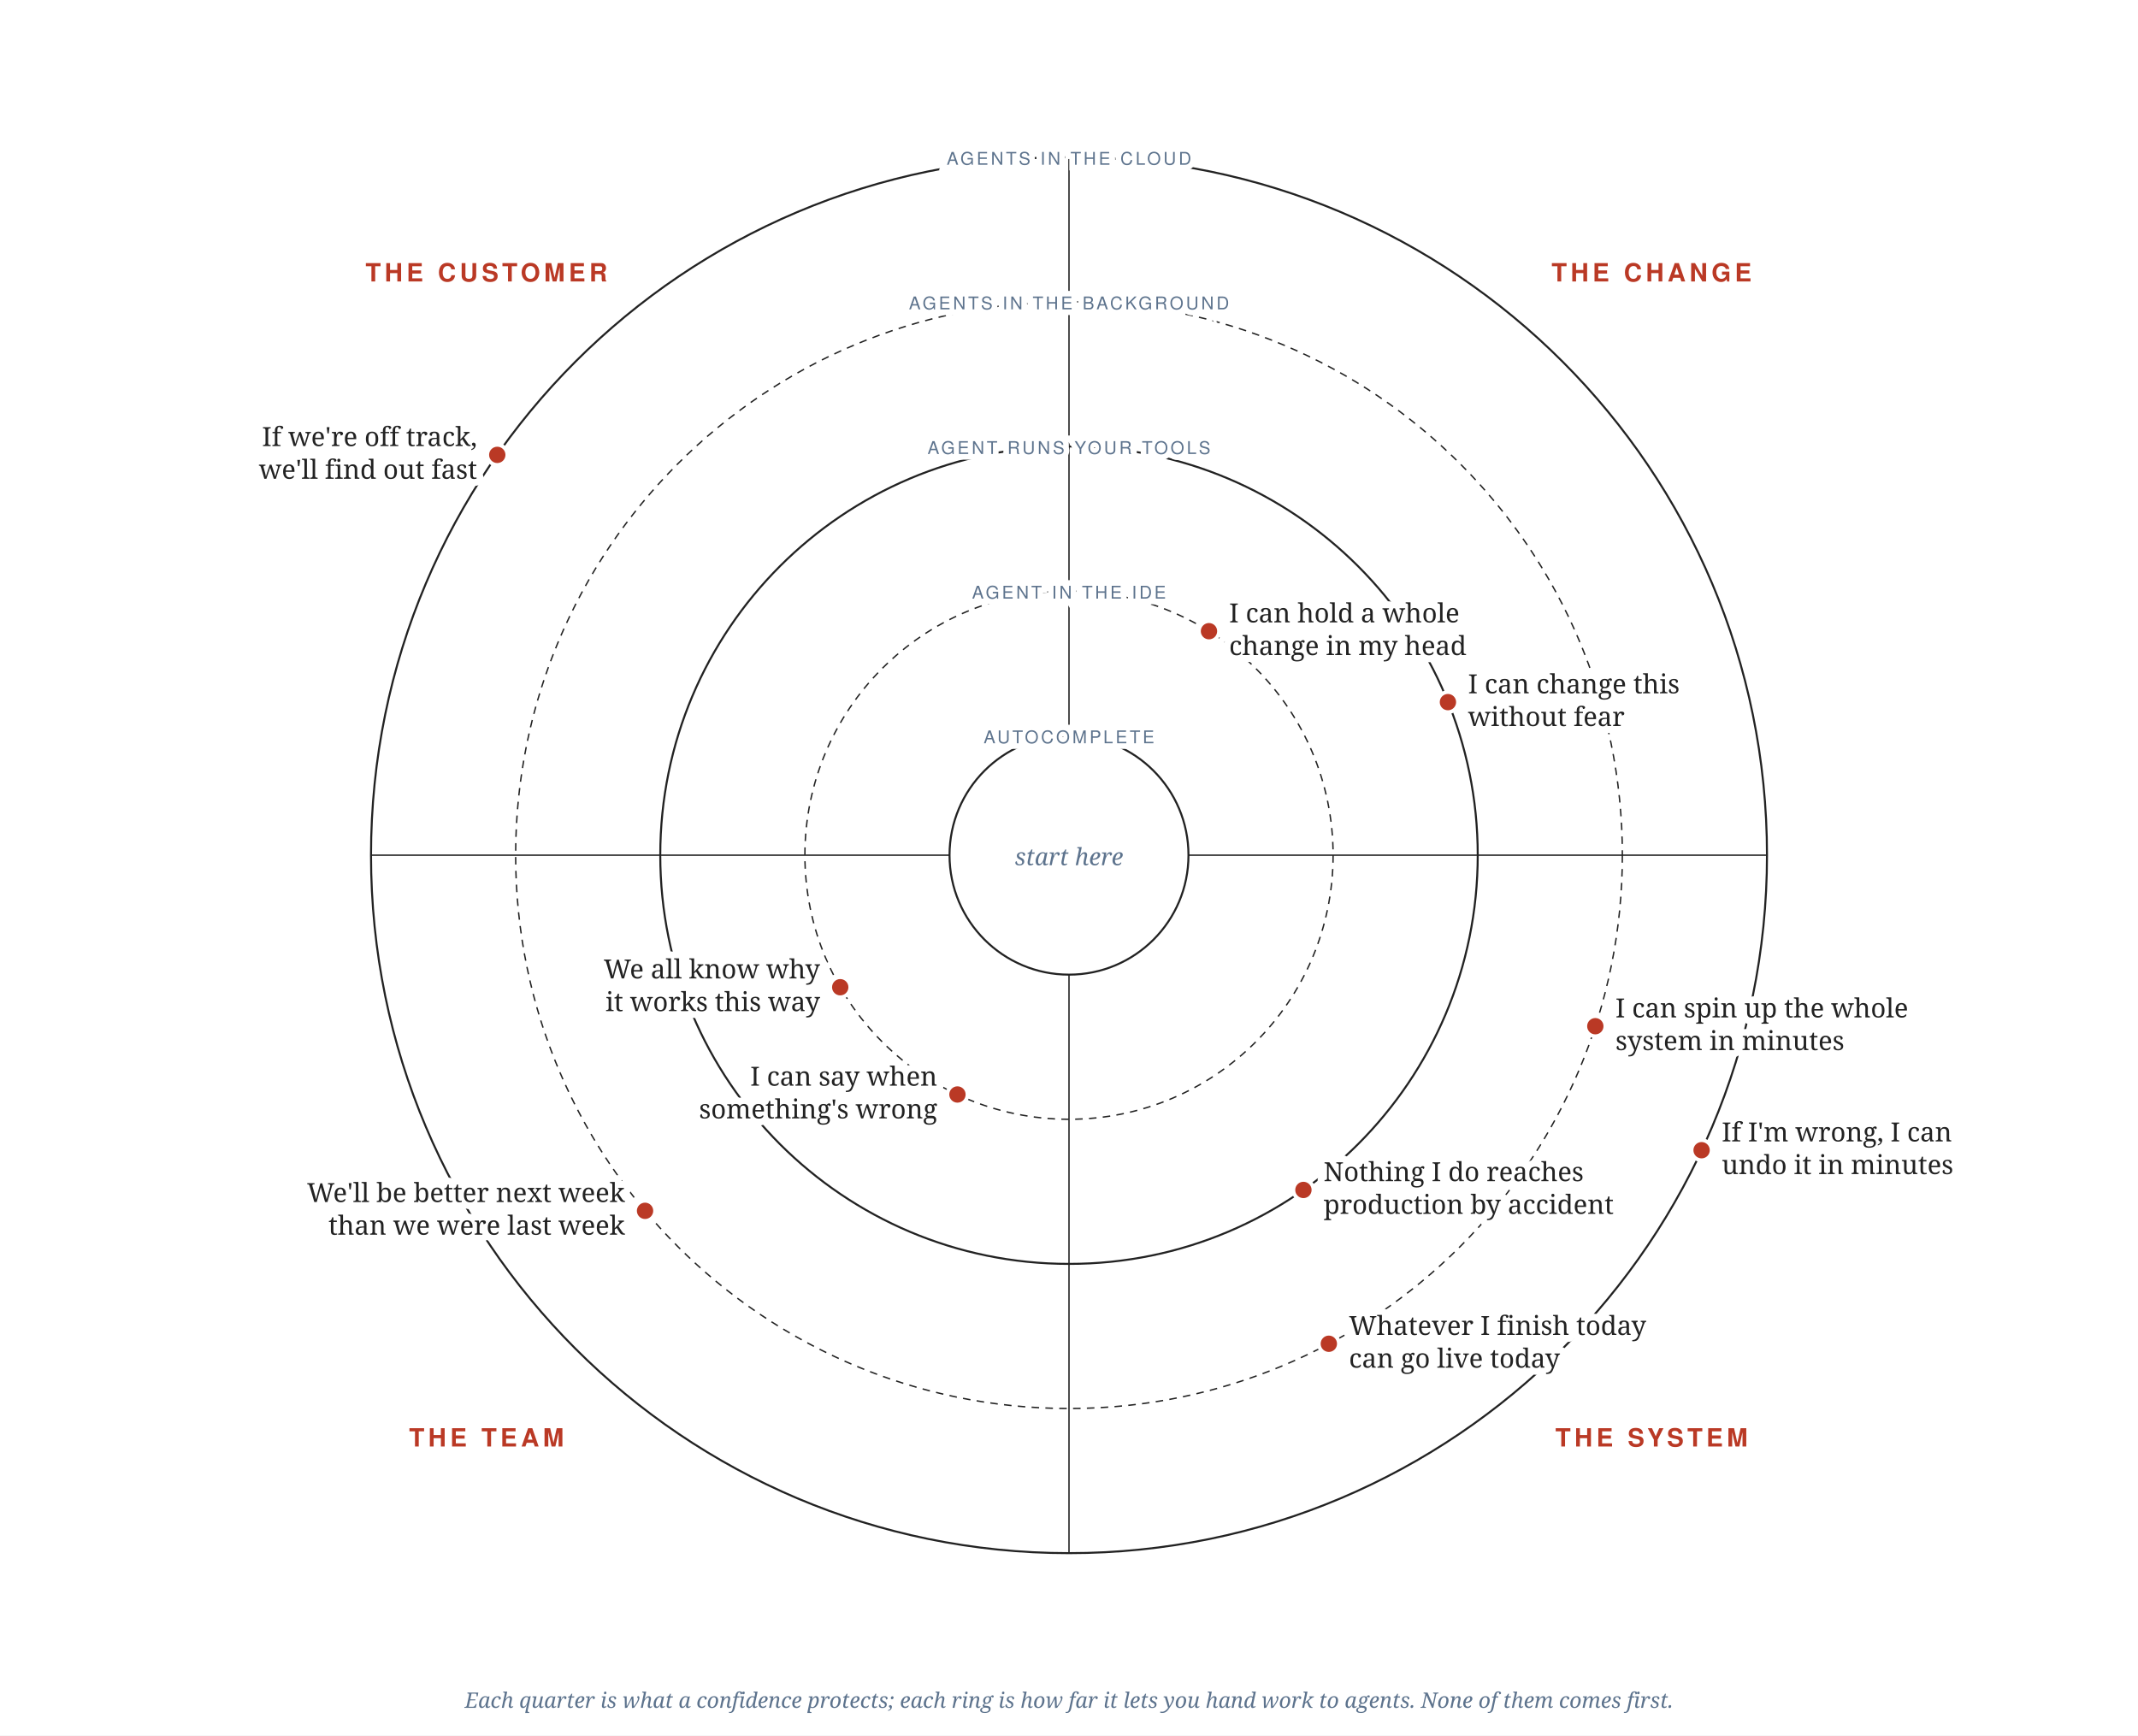
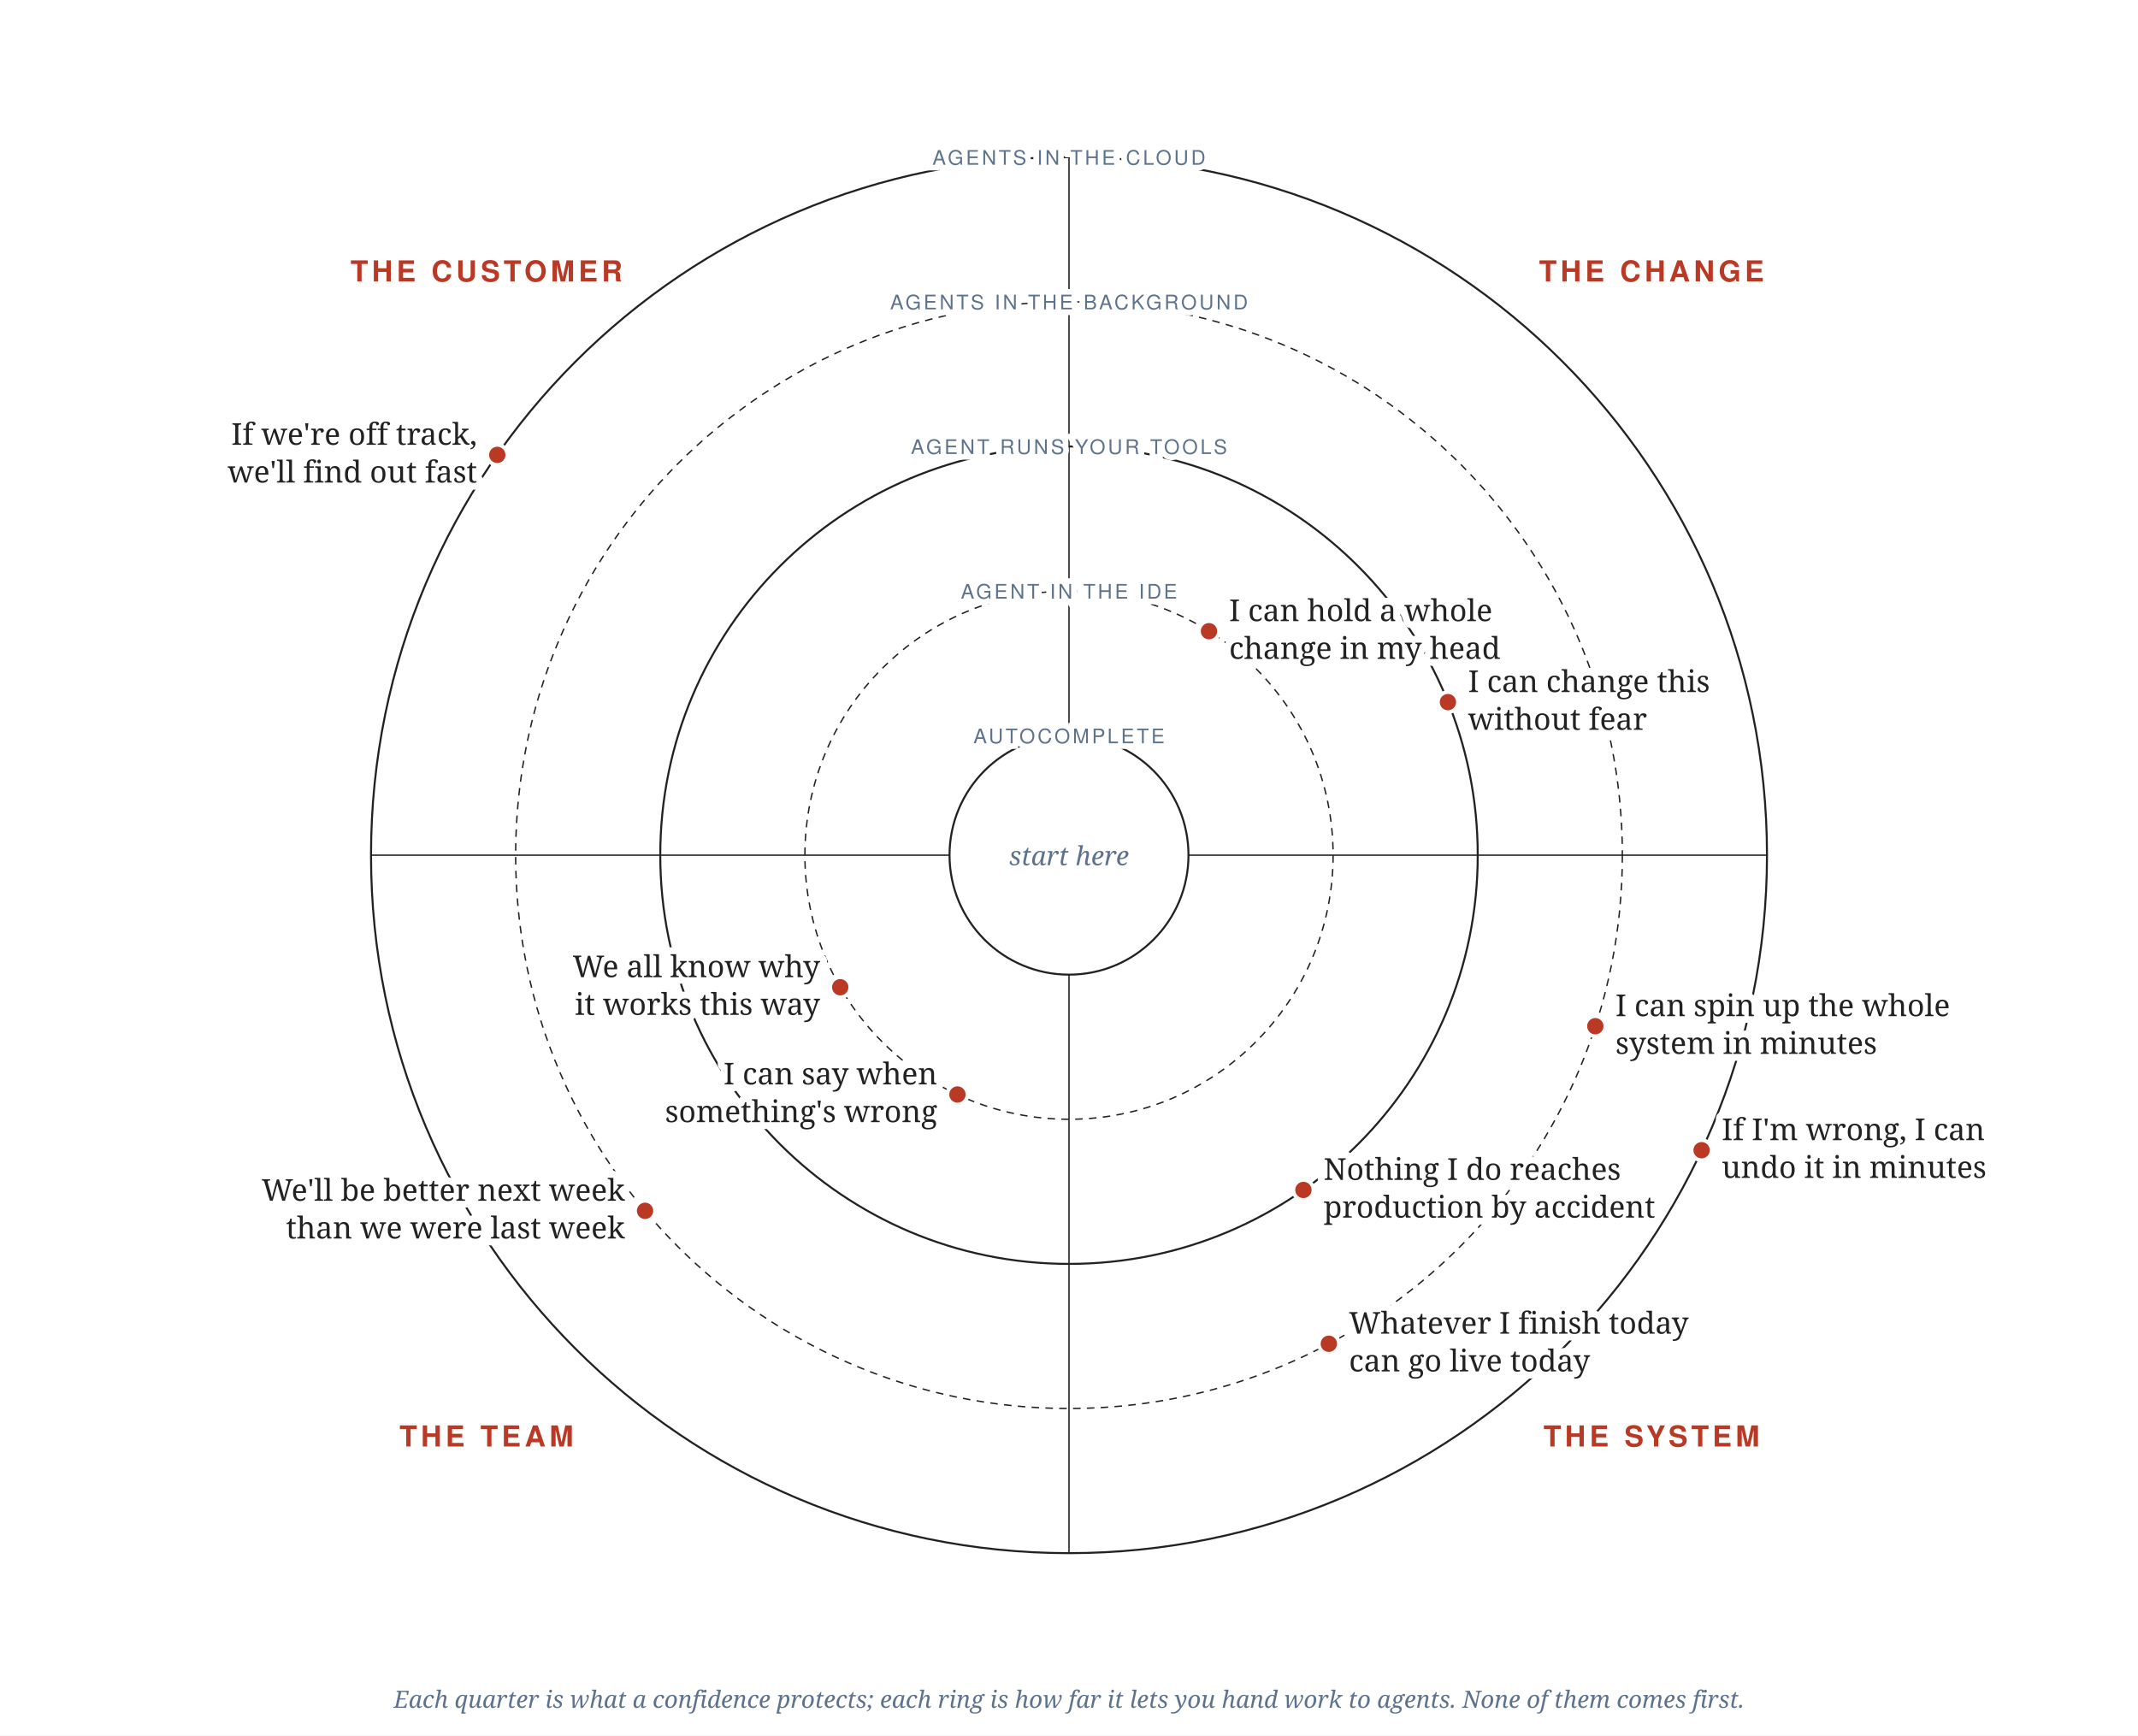
<svg xmlns="http://www.w3.org/2000/svg" viewBox="0 0 1700 1380" width="1700" height="1380" font-family="Georgia, 'Source Serif 4', serif" role="img" aria-labelledby="t d">
  <rect width="1700" height="1380" fill="#fff" />
  <circle cx="850" cy="680" r="95" fill="none" stroke="#222" stroke-width="1.6" />
  <circle cx="850" cy="680" r="210" fill="none" stroke="#222" stroke-width="1.1" stroke-dasharray="6 5" />
  <circle cx="850" cy="680" r="325" fill="none" stroke="#222" stroke-width="1.6" />
  <circle cx="850" cy="680" r="440" fill="none" stroke="#222" stroke-width="1.1" stroke-dasharray="6 5" />
  <circle cx="850" cy="680" r="555" fill="none" stroke="#222" stroke-width="1.6" />
  <line x1="850.0" y1="585.0" x2="850.0" y2="125.0" stroke="#222" stroke-width="1.1" />
-   <text x="1313.2" y="223.8" text-anchor="middle" font-size="20" letter-spacing="3" fill="#ba3925" stroke="#fff" stroke-width="10" paint-order="stroke" font-family="Helvetica, Arial, sans-serif" font-weight="600">THE CHANGE</text>
+   <text x="1313.2" y="223.8" text-anchor="middle" font-size="23" letter-spacing="3" fill="#ba3925" stroke="#fff" stroke-width="10" paint-order="stroke" font-family="Helvetica, Arial, sans-serif" font-weight="600">THE CHANGE</text>
  <line x1="945.0" y1="680.0" x2="1405.0" y2="680.0" stroke="#222" stroke-width="1.1" />
-   <text x="1313.2" y="1150.2" text-anchor="middle" font-size="20" letter-spacing="3" fill="#ba3925" stroke="#fff" stroke-width="10" paint-order="stroke" font-family="Helvetica, Arial, sans-serif" font-weight="600">THE SYSTEM</text>
+   <text x="1313.2" y="1150.2" text-anchor="middle" font-size="23" letter-spacing="3" fill="#ba3925" stroke="#fff" stroke-width="10" paint-order="stroke" font-family="Helvetica, Arial, sans-serif" font-weight="600">THE SYSTEM</text>
  <line x1="850.0" y1="775.0" x2="850.0" y2="1235.0" stroke="#222" stroke-width="1.1" />
-   <text x="386.8" y="1150.2" text-anchor="middle" font-size="20" letter-spacing="3" fill="#ba3925" stroke="#fff" stroke-width="10" paint-order="stroke" font-family="Helvetica, Arial, sans-serif" font-weight="600">THE TEAM</text>
+   <text x="386.8" y="1150.2" text-anchor="middle" font-size="23" letter-spacing="3" fill="#ba3925" stroke="#fff" stroke-width="10" paint-order="stroke" font-family="Helvetica, Arial, sans-serif" font-weight="600">THE TEAM</text>
  <line x1="755.0" y1="680.0" x2="295.0" y2="680.0" stroke="#222" stroke-width="1.1" />
-   <text x="386.8" y="223.8" text-anchor="middle" font-size="20" letter-spacing="3" fill="#ba3925" stroke="#fff" stroke-width="10" paint-order="stroke" font-family="Helvetica, Arial, sans-serif" font-weight="600">THE CUSTOMER</text>
-   <text x="850" y="688" text-anchor="middle" font-size="19" fill="#5D738D" font-style="italic">start here</text>
-   <text x="850" y="591" text-anchor="middle" font-size="14" letter-spacing="2" fill="#5D738D" stroke="#fff" stroke-width="9" paint-order="stroke" font-family="Helvetica, Arial, sans-serif">AUTOCOMPLETE</text>
-   <text x="850" y="476" text-anchor="middle" font-size="14" letter-spacing="2" fill="#5D738D" stroke="#fff" stroke-width="9" paint-order="stroke" font-family="Helvetica, Arial, sans-serif">AGENT IN THE IDE</text>
-   <text x="850" y="361" text-anchor="middle" font-size="14" letter-spacing="2" fill="#5D738D" stroke="#fff" stroke-width="9" paint-order="stroke" font-family="Helvetica, Arial, sans-serif">AGENT RUNS YOUR TOOLS</text>
-   <text x="850" y="246" text-anchor="middle" font-size="14" letter-spacing="2" fill="#5D738D" stroke="#fff" stroke-width="9" paint-order="stroke" font-family="Helvetica, Arial, sans-serif">AGENTS IN THE BACKGROUND</text>
-   <text x="850" y="131" text-anchor="middle" font-size="14" letter-spacing="2" fill="#5D738D" stroke="#fff" stroke-width="9" paint-order="stroke" font-family="Helvetica, Arial, sans-serif">AGENTS IN THE CLOUD</text>
+   <text x="386.8" y="223.8" text-anchor="middle" font-size="23" letter-spacing="3" fill="#ba3925" stroke="#fff" stroke-width="10" paint-order="stroke" font-family="Helvetica, Arial, sans-serif" font-weight="600">THE CUSTOMER</text>
+   <text x="850" y="688" text-anchor="middle" font-size="21" fill="#5D738D" font-style="italic">start here</text>
+   <text x="850" y="591" text-anchor="middle" font-size="16" letter-spacing="2" fill="#5D738D" stroke="#fff" stroke-width="9" paint-order="stroke" font-family="Helvetica, Arial, sans-serif">AUTOCOMPLETE</text>
+   <text x="850" y="476" text-anchor="middle" font-size="16" letter-spacing="2" fill="#5D738D" stroke="#fff" stroke-width="9" paint-order="stroke" font-family="Helvetica, Arial, sans-serif">AGENT IN THE IDE</text>
+   <text x="850" y="361" text-anchor="middle" font-size="16" letter-spacing="2" fill="#5D738D" stroke="#fff" stroke-width="9" paint-order="stroke" font-family="Helvetica, Arial, sans-serif">AGENT RUNS YOUR TOOLS</text>
+   <text x="850" y="246" text-anchor="middle" font-size="16" letter-spacing="2" fill="#5D738D" stroke="#fff" stroke-width="9" paint-order="stroke" font-family="Helvetica, Arial, sans-serif">AGENTS IN THE BACKGROUND</text>
+   <text x="850" y="131" text-anchor="middle" font-size="16" letter-spacing="2" fill="#5D738D" stroke="#fff" stroke-width="9" paint-order="stroke" font-family="Helvetica, Arial, sans-serif">AGENTS IN THE CLOUD</text>
  <circle cx="961.3" cy="501.9" r="8" fill="#ba3925" stroke="#fff" stroke-width="3" />
-   <text x="977.3" y="494.9" text-anchor="start" font-size="21" fill="#222" stroke="#fff" stroke-width="11" paint-order="stroke" stroke-linejoin="round">I can hold a whole</text>
-   <text x="977.3" y="520.9" text-anchor="start" font-size="21" fill="#222" stroke="#fff" stroke-width="11" paint-order="stroke" stroke-linejoin="round">change in my head</text>
+   <text x="977.3" y="493.9" text-anchor="start" font-size="24" fill="#222" stroke="#fff" stroke-width="11" paint-order="stroke" stroke-linejoin="round">I can hold a whole</text>
+   <text x="977.3" y="523.9" text-anchor="start" font-size="24" fill="#222" stroke="#fff" stroke-width="11" paint-order="stroke" stroke-linejoin="round">change in my head</text>
  <circle cx="1151.3" cy="558.3" r="8" fill="#ba3925" stroke="#fff" stroke-width="3" />
-   <text x="1167.3" y="551.3" text-anchor="start" font-size="21" fill="#222" stroke="#fff" stroke-width="11" paint-order="stroke" stroke-linejoin="round">I can change this</text>
-   <text x="1167.3" y="577.3" text-anchor="start" font-size="21" fill="#222" stroke="#fff" stroke-width="11" paint-order="stroke" stroke-linejoin="round">without fear</text>
+   <text x="1167.3" y="550.3" text-anchor="start" font-size="24" fill="#222" stroke="#fff" stroke-width="11" paint-order="stroke" stroke-linejoin="round">I can change this</text>
+   <text x="1167.3" y="580.3" text-anchor="start" font-size="24" fill="#222" stroke="#fff" stroke-width="11" paint-order="stroke" stroke-linejoin="round">without fear</text>
  <circle cx="1036.4" cy="946.2" r="8" fill="#ba3925" stroke="#fff" stroke-width="3" />
-   <text x="1052.4" y="939.2" text-anchor="start" font-size="21" fill="#222" stroke="#fff" stroke-width="11" paint-order="stroke" stroke-linejoin="round">Nothing I do reaches</text>
-   <text x="1052.4" y="965.2" text-anchor="start" font-size="21" fill="#222" stroke="#fff" stroke-width="11" paint-order="stroke" stroke-linejoin="round">production by accident</text>
+   <text x="1052.4" y="938.2" text-anchor="start" font-size="24" fill="#222" stroke="#fff" stroke-width="11" paint-order="stroke" stroke-linejoin="round">Nothing I do reaches</text>
+   <text x="1052.4" y="968.2" text-anchor="start" font-size="24" fill="#222" stroke="#fff" stroke-width="11" paint-order="stroke" stroke-linejoin="round">production by accident</text>
  <circle cx="1268.5" cy="816.0" r="8" fill="#ba3925" stroke="#fff" stroke-width="3" />
-   <text x="1284.5" y="809.0" text-anchor="start" font-size="21" fill="#222" stroke="#fff" stroke-width="11" paint-order="stroke" stroke-linejoin="round">I can spin up the whole</text>
-   <text x="1284.5" y="835.0" text-anchor="start" font-size="21" fill="#222" stroke="#fff" stroke-width="11" paint-order="stroke" stroke-linejoin="round">system in minutes</text>
+   <text x="1284.5" y="808.0" text-anchor="start" font-size="24" fill="#222" stroke="#fff" stroke-width="11" paint-order="stroke" stroke-linejoin="round">I can spin up the whole</text>
+   <text x="1284.5" y="838.0" text-anchor="start" font-size="24" fill="#222" stroke="#fff" stroke-width="11" paint-order="stroke" stroke-linejoin="round">system in minutes</text>
  <circle cx="1056.6" cy="1068.5" r="8" fill="#ba3925" stroke="#fff" stroke-width="3" />
-   <text x="1072.6" y="1061.5" text-anchor="start" font-size="21" fill="#222" stroke="#fff" stroke-width="11" paint-order="stroke" stroke-linejoin="round">Whatever I finish today</text>
-   <text x="1072.6" y="1087.5" text-anchor="start" font-size="21" fill="#222" stroke="#fff" stroke-width="11" paint-order="stroke" stroke-linejoin="round">can go live today</text>
+   <text x="1072.6" y="1060.5" text-anchor="start" font-size="24" fill="#222" stroke="#fff" stroke-width="11" paint-order="stroke" stroke-linejoin="round">Whatever I finish today</text>
+   <text x="1072.6" y="1090.5" text-anchor="start" font-size="24" fill="#222" stroke="#fff" stroke-width="11" paint-order="stroke" stroke-linejoin="round">can go live today</text>
  <circle cx="1353.0" cy="914.6" r="8" fill="#ba3925" stroke="#fff" stroke-width="3" />
-   <text x="1369.0" y="907.6" text-anchor="start" font-size="21" fill="#222" stroke="#fff" stroke-width="11" paint-order="stroke" stroke-linejoin="round">If I'm wrong, I can</text>
-   <text x="1369.0" y="933.6" text-anchor="start" font-size="21" fill="#222" stroke="#fff" stroke-width="11" paint-order="stroke" stroke-linejoin="round">undo it in minutes</text>
+   <text x="1369.0" y="906.6" text-anchor="start" font-size="24" fill="#222" stroke="#fff" stroke-width="11" paint-order="stroke" stroke-linejoin="round">If I'm wrong, I can</text>
+   <text x="1369.0" y="936.6" text-anchor="start" font-size="24" fill="#222" stroke="#fff" stroke-width="11" paint-order="stroke" stroke-linejoin="round">undo it in minutes</text>
  <circle cx="668.1" cy="785.0" r="8" fill="#ba3925" stroke="#fff" stroke-width="3" />
-   <text x="652.1" y="778.0" text-anchor="end" font-size="21" fill="#222" stroke="#fff" stroke-width="11" paint-order="stroke" stroke-linejoin="round">We all know why</text>
-   <text x="652.1" y="804.0" text-anchor="end" font-size="21" fill="#222" stroke="#fff" stroke-width="11" paint-order="stroke" stroke-linejoin="round">it works this way</text>
+   <text x="652.1" y="777.0" text-anchor="end" font-size="24" fill="#222" stroke="#fff" stroke-width="11" paint-order="stroke" stroke-linejoin="round">We all know why</text>
+   <text x="652.1" y="807.0" text-anchor="end" font-size="24" fill="#222" stroke="#fff" stroke-width="11" paint-order="stroke" stroke-linejoin="round">it works this way</text>
  <circle cx="761.3" cy="870.3" r="8" fill="#ba3925" stroke="#fff" stroke-width="3" />
-   <text x="745.3" y="863.3" text-anchor="end" font-size="21" fill="#222" stroke="#fff" stroke-width="11" paint-order="stroke" stroke-linejoin="round">I can say when</text>
-   <text x="745.3" y="889.3" text-anchor="end" font-size="21" fill="#222" stroke="#fff" stroke-width="11" paint-order="stroke" stroke-linejoin="round">something's wrong</text>
+   <text x="745.3" y="862.3" text-anchor="end" font-size="24" fill="#222" stroke="#fff" stroke-width="11" paint-order="stroke" stroke-linejoin="round">I can say when</text>
+   <text x="745.3" y="892.3" text-anchor="end" font-size="24" fill="#222" stroke="#fff" stroke-width="11" paint-order="stroke" stroke-linejoin="round">something's wrong</text>
  <circle cx="512.9" cy="962.8" r="8" fill="#ba3925" stroke="#fff" stroke-width="3" />
-   <text x="496.9" y="955.8" text-anchor="end" font-size="21" fill="#222" stroke="#fff" stroke-width="11" paint-order="stroke" stroke-linejoin="round">We'll be better next week</text>
-   <text x="496.9" y="981.8" text-anchor="end" font-size="21" fill="#222" stroke="#fff" stroke-width="11" paint-order="stroke" stroke-linejoin="round">than we were last week</text>
+   <text x="496.9" y="954.8" text-anchor="end" font-size="24" fill="#222" stroke="#fff" stroke-width="11" paint-order="stroke" stroke-linejoin="round">We'll be better next week</text>
+   <text x="496.9" y="984.8" text-anchor="end" font-size="24" fill="#222" stroke="#fff" stroke-width="11" paint-order="stroke" stroke-linejoin="round">than we were last week</text>
  <circle cx="395.4" cy="361.7" r="8" fill="#ba3925" stroke="#fff" stroke-width="3" />
-   <text x="379.4" y="354.7" text-anchor="end" font-size="21" fill="#222" stroke="#fff" stroke-width="11" paint-order="stroke" stroke-linejoin="round">If we're off track,</text>
-   <text x="379.4" y="380.7" text-anchor="end" font-size="21" fill="#222" stroke="#fff" stroke-width="11" paint-order="stroke" stroke-linejoin="round">we'll find out fast</text>
-   <text x="850.0" y="1358" text-anchor="middle" font-size="17" fill="#5D738D" font-style="italic">Each quarter is what a confidence protects; each ring is how far it lets you hand work to agents. None of them comes first.</text>
+   <text x="379.4" y="353.7" text-anchor="end" font-size="24" fill="#222" stroke="#fff" stroke-width="11" paint-order="stroke" stroke-linejoin="round">If we're off track,</text>
+   <text x="379.4" y="383.7" text-anchor="end" font-size="24" fill="#222" stroke="#fff" stroke-width="11" paint-order="stroke" stroke-linejoin="round">we'll find out fast</text>
+   <text x="850.0" y="1358" text-anchor="middle" font-size="19" fill="#5D738D" font-style="italic">Each quarter is what a confidence protects; each ring is how far it lets you hand work to agents. None of them comes first.</text>
</svg>
